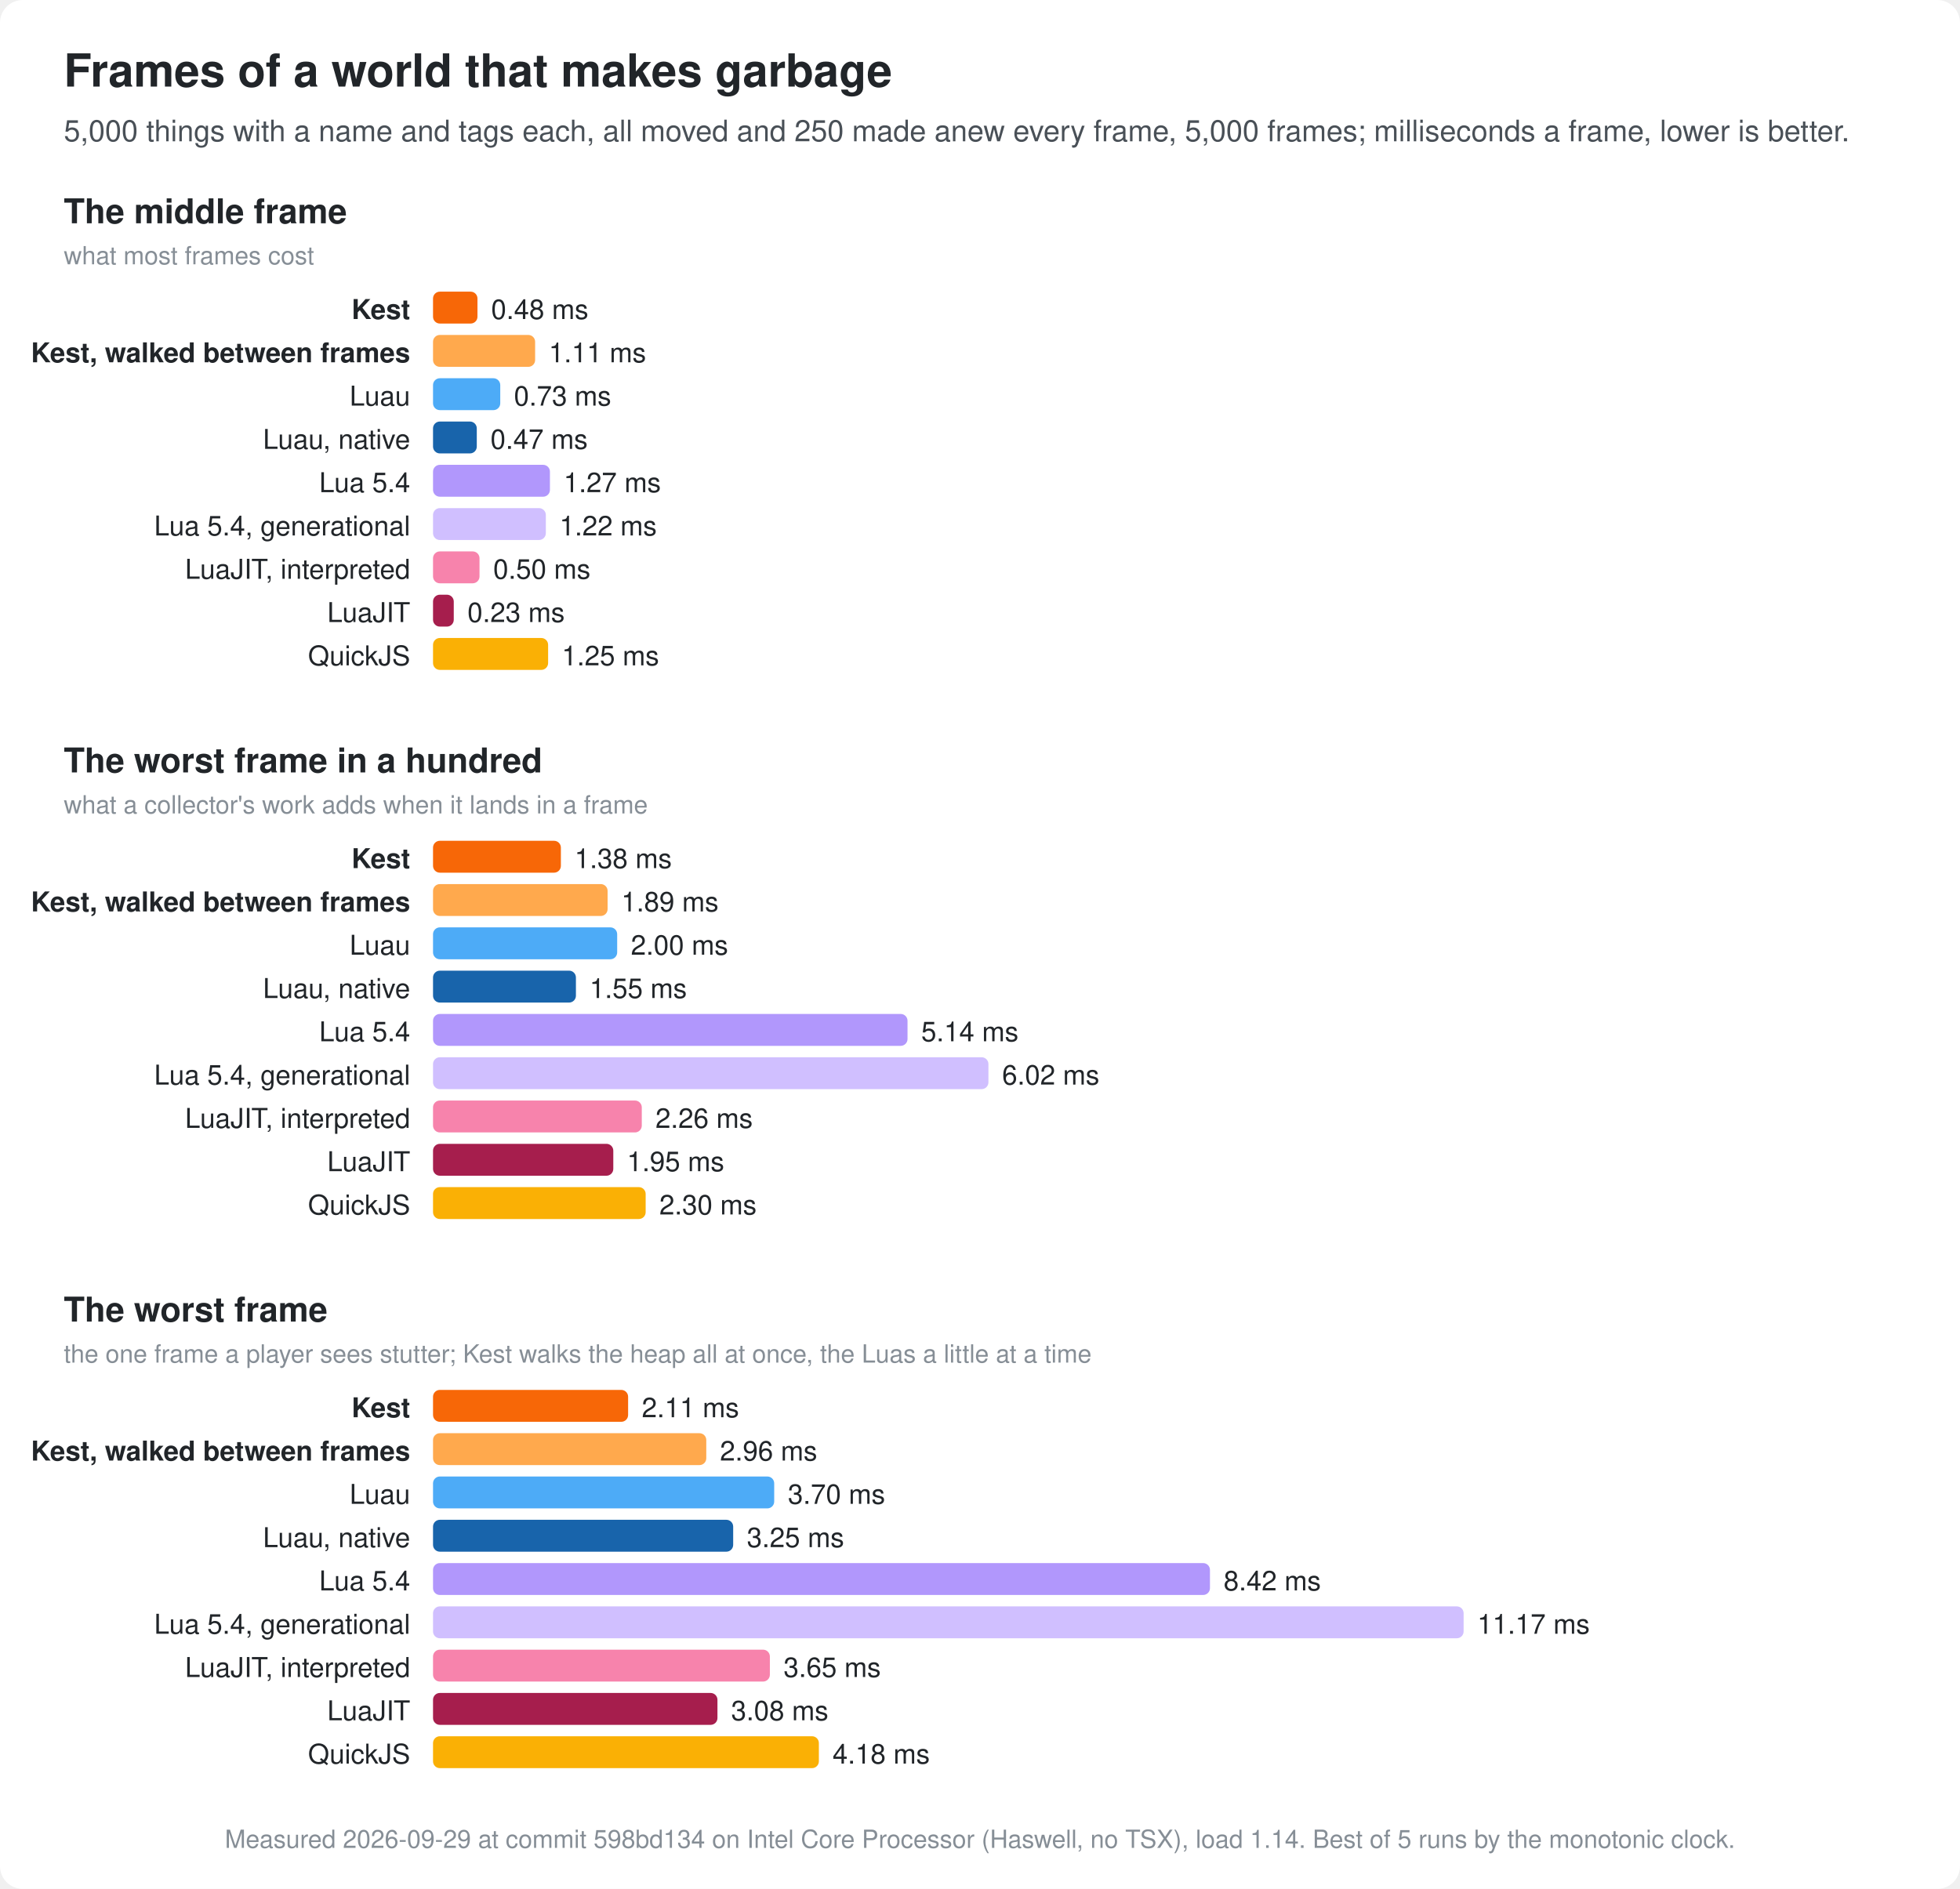
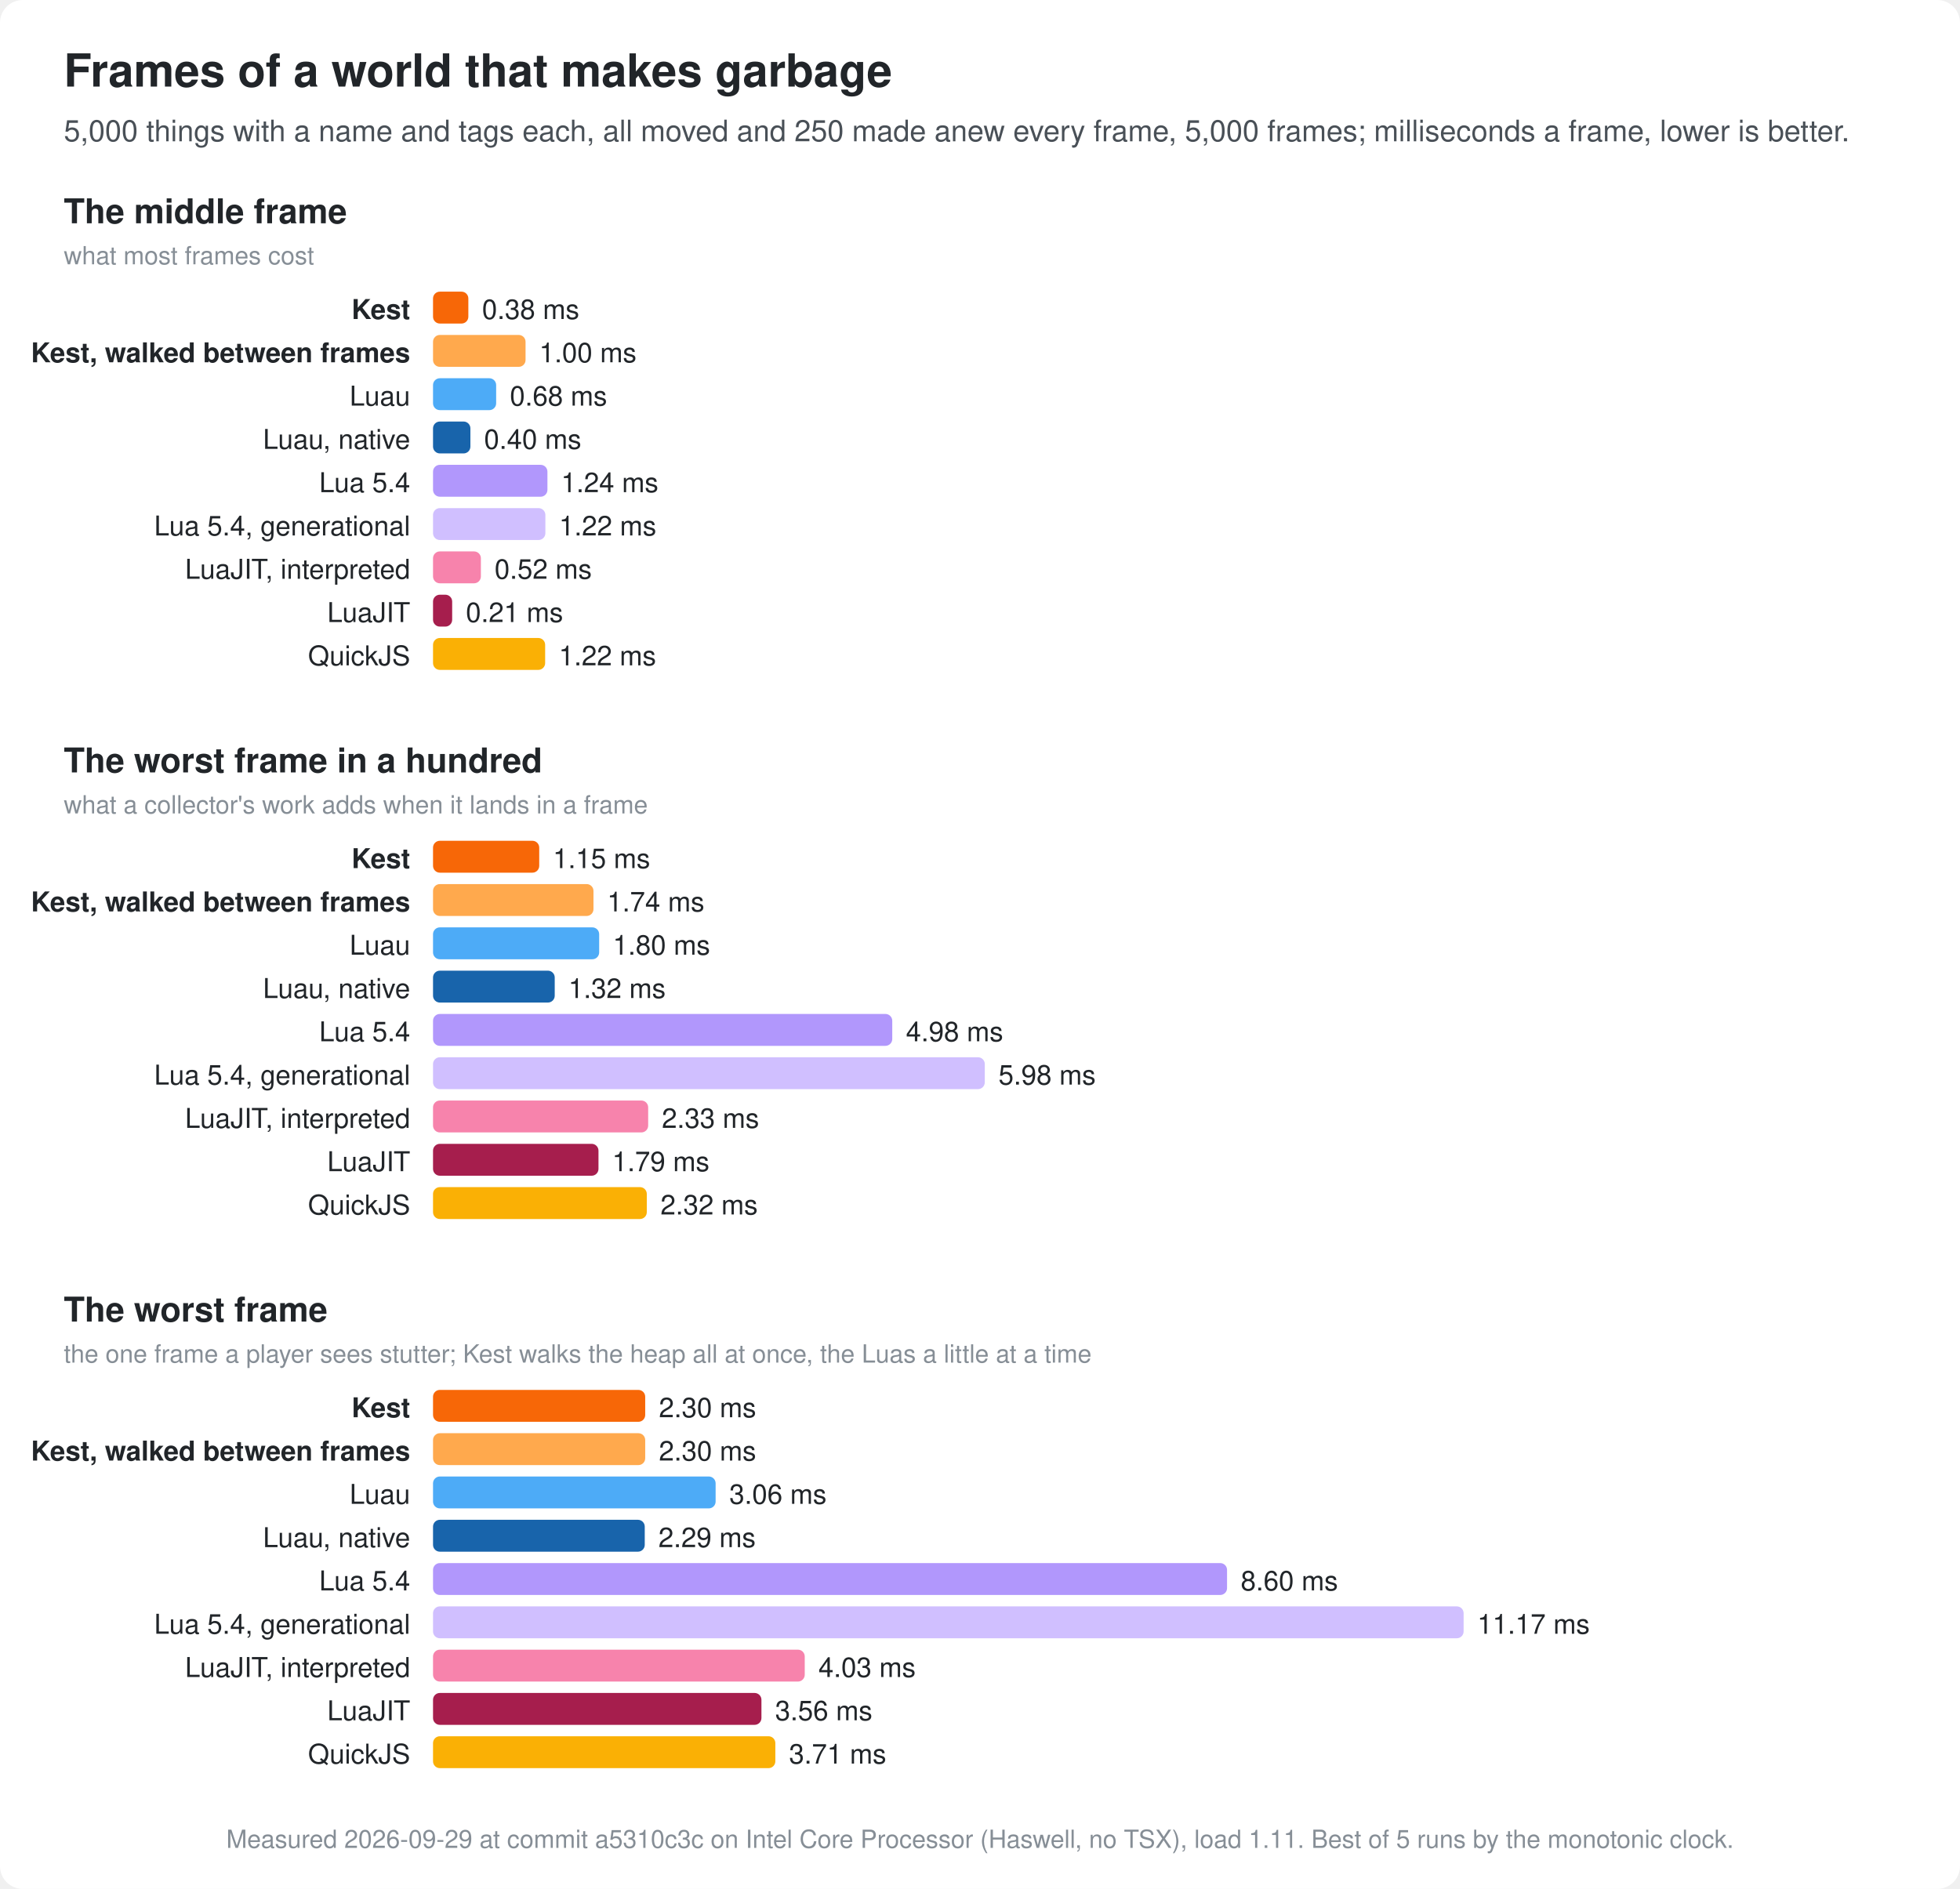
<svg xmlns="http://www.w3.org/2000/svg" width="860" height="829" viewBox="0 0 860 829">
  <rect width="100%" height="100%" rx="10" fill="#ffffff" />
  <text x="28.0" y="38.0" font-family="-apple-system,Segoe UI,Helvetica,Arial,sans-serif" font-size="20" font-weight="bold" fill="#212529" text-anchor="start">Frames of a world that makes garbage</text>
  <text x="28.0" y="62.0" font-family="-apple-system,Segoe UI,Helvetica,Arial,sans-serif" font-size="13" font-weight="normal" fill="#495057" text-anchor="start">5,000 things with a name and tags each, all moved and 250 made anew every frame, 5,000 frames; milliseconds a frame, lower is better.</text>
  <text x="28.0" y="98.0" font-family="-apple-system,Segoe UI,Helvetica,Arial,sans-serif" font-size="15" font-weight="bold" fill="#212529" text-anchor="start">The middle frame</text>
  <text x="28.0" y="116.0" font-family="-apple-system,Segoe UI,Helvetica,Arial,sans-serif" font-size="11" font-weight="normal" fill="#868e96" text-anchor="start">what most frames cost</text>
  <text x="180.0" y="140.0" font-family="-apple-system,Segoe UI,Helvetica,Arial,sans-serif" font-size="12" font-weight="bold" fill="#212529" text-anchor="end">Kest</text>
-   <rect x="190" y="128.0" width="19.5" height="14" rx="3" fill="#f76707" />
-   <text x="215.5" y="140.0" font-family="-apple-system,Segoe UI,Helvetica,Arial,sans-serif" font-size="12" font-weight="normal" fill="#212529" text-anchor="start">0.48 ms</text>
+   <rect x="190" y="128.0" width="15.5" height="14" rx="3" fill="#f76707" />
+   <text x="211.5" y="140.0" font-family="-apple-system,Segoe UI,Helvetica,Arial,sans-serif" font-size="12" font-weight="normal" fill="#212529" text-anchor="start">0.38 ms</text>
  <text x="180.0" y="159.0" font-family="-apple-system,Segoe UI,Helvetica,Arial,sans-serif" font-size="12" font-weight="bold" fill="#212529" text-anchor="end">Kest, walked between frames</text>
-   <rect x="190" y="147.0" width="44.8" height="14" rx="3" fill="#ffa94d" />
-   <text x="240.8" y="159.0" font-family="-apple-system,Segoe UI,Helvetica,Arial,sans-serif" font-size="12" font-weight="normal" fill="#212529" text-anchor="start">1.11 ms</text>
+   <rect x="190" y="147.0" width="40.6" height="14" rx="3" fill="#ffa94d" />
+   <text x="236.6" y="159.0" font-family="-apple-system,Segoe UI,Helvetica,Arial,sans-serif" font-size="12" font-weight="normal" fill="#212529" text-anchor="start">1.00 ms</text>
  <text x="180.0" y="178.0" font-family="-apple-system,Segoe UI,Helvetica,Arial,sans-serif" font-size="12" font-weight="normal" fill="#212529" text-anchor="end">Luau</text>
-   <rect x="190" y="166.0" width="29.5" height="14" rx="3" fill="#4dabf7" />
-   <text x="225.5" y="178.0" font-family="-apple-system,Segoe UI,Helvetica,Arial,sans-serif" font-size="12" font-weight="normal" fill="#212529" text-anchor="start">0.73 ms</text>
+   <rect x="190" y="166.0" width="27.7" height="14" rx="3" fill="#4dabf7" />
+   <text x="223.7" y="178.0" font-family="-apple-system,Segoe UI,Helvetica,Arial,sans-serif" font-size="12" font-weight="normal" fill="#212529" text-anchor="start">0.68 ms</text>
  <text x="180.0" y="197.0" font-family="-apple-system,Segoe UI,Helvetica,Arial,sans-serif" font-size="12" font-weight="normal" fill="#212529" text-anchor="end">Luau, native</text>
-   <rect x="190" y="185.0" width="19.2" height="14" rx="3" fill="#1864ab" />
-   <text x="215.2" y="197.0" font-family="-apple-system,Segoe UI,Helvetica,Arial,sans-serif" font-size="12" font-weight="normal" fill="#212529" text-anchor="start">0.47 ms</text>
+   <rect x="190" y="185.0" width="16.4" height="14" rx="3" fill="#1864ab" />
+   <text x="212.4" y="197.0" font-family="-apple-system,Segoe UI,Helvetica,Arial,sans-serif" font-size="12" font-weight="normal" fill="#212529" text-anchor="start">0.40 ms</text>
  <text x="180.0" y="216.0" font-family="-apple-system,Segoe UI,Helvetica,Arial,sans-serif" font-size="12" font-weight="normal" fill="#212529" text-anchor="end">Lua 5.4</text>
-   <rect x="190" y="204.0" width="51.3" height="14" rx="3" fill="#b197fc" />
-   <text x="247.3" y="216.0" font-family="-apple-system,Segoe UI,Helvetica,Arial,sans-serif" font-size="12" font-weight="normal" fill="#212529" text-anchor="start">1.27 ms</text>
+   <rect x="190" y="204.0" width="50.2" height="14" rx="3" fill="#b197fc" />
+   <text x="246.2" y="216.0" font-family="-apple-system,Segoe UI,Helvetica,Arial,sans-serif" font-size="12" font-weight="normal" fill="#212529" text-anchor="start">1.24 ms</text>
  <text x="180.0" y="235.0" font-family="-apple-system,Segoe UI,Helvetica,Arial,sans-serif" font-size="12" font-weight="normal" fill="#212529" text-anchor="end">Lua 5.4, generational</text>
-   <rect x="190" y="223.0" width="49.5" height="14" rx="3" fill="#d0bfff" />
-   <text x="245.5" y="235.0" font-family="-apple-system,Segoe UI,Helvetica,Arial,sans-serif" font-size="12" font-weight="normal" fill="#212529" text-anchor="start">1.22 ms</text>
+   <rect x="190" y="223.0" width="49.3" height="14" rx="3" fill="#d0bfff" />
+   <text x="245.3" y="235.0" font-family="-apple-system,Segoe UI,Helvetica,Arial,sans-serif" font-size="12" font-weight="normal" fill="#212529" text-anchor="start">1.22 ms</text>
  <text x="180.0" y="254.0" font-family="-apple-system,Segoe UI,Helvetica,Arial,sans-serif" font-size="12" font-weight="normal" fill="#212529" text-anchor="end">LuaJIT, interpreted</text>
-   <rect x="190" y="242.0" width="20.4" height="14" rx="3" fill="#f783ac" />
-   <text x="216.4" y="254.0" font-family="-apple-system,Segoe UI,Helvetica,Arial,sans-serif" font-size="12" font-weight="normal" fill="#212529" text-anchor="start">0.50 ms</text>
+   <rect x="190" y="242.0" width="21.0" height="14" rx="3" fill="#f783ac" />
+   <text x="217.0" y="254.0" font-family="-apple-system,Segoe UI,Helvetica,Arial,sans-serif" font-size="12" font-weight="normal" fill="#212529" text-anchor="start">0.52 ms</text>
  <text x="180.0" y="273.0" font-family="-apple-system,Segoe UI,Helvetica,Arial,sans-serif" font-size="12" font-weight="normal" fill="#212529" text-anchor="end">LuaJIT</text>
-   <rect x="190" y="261.0" width="9.1" height="14" rx="3" fill="#a61e4d" />
-   <text x="205.1" y="273.0" font-family="-apple-system,Segoe UI,Helvetica,Arial,sans-serif" font-size="12" font-weight="normal" fill="#212529" text-anchor="start">0.23 ms</text>
+   <rect x="190" y="261.0" width="8.4" height="14" rx="3" fill="#a61e4d" />
+   <text x="204.4" y="273.0" font-family="-apple-system,Segoe UI,Helvetica,Arial,sans-serif" font-size="12" font-weight="normal" fill="#212529" text-anchor="start">0.21 ms</text>
  <text x="180.0" y="292.0" font-family="-apple-system,Segoe UI,Helvetica,Arial,sans-serif" font-size="12" font-weight="normal" fill="#212529" text-anchor="end">QuickJS</text>
-   <rect x="190" y="280.0" width="50.5" height="14" rx="3" fill="#fab005" />
-   <text x="246.5" y="292.0" font-family="-apple-system,Segoe UI,Helvetica,Arial,sans-serif" font-size="12" font-weight="normal" fill="#212529" text-anchor="start">1.25 ms</text>
+   <rect x="190" y="280.0" width="49.2" height="14" rx="3" fill="#fab005" />
+   <text x="245.2" y="292.0" font-family="-apple-system,Segoe UI,Helvetica,Arial,sans-serif" font-size="12" font-weight="normal" fill="#212529" text-anchor="start">1.22 ms</text>
  <text x="28.0" y="339.0" font-family="-apple-system,Segoe UI,Helvetica,Arial,sans-serif" font-size="15" font-weight="bold" fill="#212529" text-anchor="start">The worst frame in a hundred</text>
  <text x="28.0" y="357.0" font-family="-apple-system,Segoe UI,Helvetica,Arial,sans-serif" font-size="11" font-weight="normal" fill="#868e96" text-anchor="start">what a collector's work adds when it lands in a frame</text>
  <text x="180.0" y="381.0" font-family="-apple-system,Segoe UI,Helvetica,Arial,sans-serif" font-size="12" font-weight="bold" fill="#212529" text-anchor="end">Kest</text>
-   <rect x="190" y="369.0" width="56.1" height="14" rx="3" fill="#f76707" />
-   <text x="252.1" y="381.0" font-family="-apple-system,Segoe UI,Helvetica,Arial,sans-serif" font-size="12" font-weight="normal" fill="#212529" text-anchor="start">1.38 ms</text>
+   <rect x="190" y="369.0" width="46.6" height="14" rx="3" fill="#f76707" />
+   <text x="242.6" y="381.0" font-family="-apple-system,Segoe UI,Helvetica,Arial,sans-serif" font-size="12" font-weight="normal" fill="#212529" text-anchor="start">1.15 ms</text>
  <text x="180.0" y="400.0" font-family="-apple-system,Segoe UI,Helvetica,Arial,sans-serif" font-size="12" font-weight="bold" fill="#212529" text-anchor="end">Kest, walked between frames</text>
-   <rect x="190" y="388.0" width="76.6" height="14" rx="3" fill="#ffa94d" />
-   <text x="272.6" y="400.0" font-family="-apple-system,Segoe UI,Helvetica,Arial,sans-serif" font-size="12" font-weight="normal" fill="#212529" text-anchor="start">1.89 ms</text>
+   <rect x="190" y="388.0" width="70.4" height="14" rx="3" fill="#ffa94d" />
+   <text x="266.4" y="400.0" font-family="-apple-system,Segoe UI,Helvetica,Arial,sans-serif" font-size="12" font-weight="normal" fill="#212529" text-anchor="start">1.74 ms</text>
  <text x="180.0" y="419.0" font-family="-apple-system,Segoe UI,Helvetica,Arial,sans-serif" font-size="12" font-weight="normal" fill="#212529" text-anchor="end">Luau</text>
-   <rect x="190" y="407.0" width="80.8" height="14" rx="3" fill="#4dabf7" />
-   <text x="276.8" y="419.0" font-family="-apple-system,Segoe UI,Helvetica,Arial,sans-serif" font-size="12" font-weight="normal" fill="#212529" text-anchor="start">2.00 ms</text>
+   <rect x="190" y="407.0" width="72.9" height="14" rx="3" fill="#4dabf7" />
+   <text x="268.9" y="419.0" font-family="-apple-system,Segoe UI,Helvetica,Arial,sans-serif" font-size="12" font-weight="normal" fill="#212529" text-anchor="start">1.80 ms</text>
  <text x="180.0" y="438.0" font-family="-apple-system,Segoe UI,Helvetica,Arial,sans-serif" font-size="12" font-weight="normal" fill="#212529" text-anchor="end">Luau, native</text>
-   <rect x="190" y="426.0" width="62.7" height="14" rx="3" fill="#1864ab" />
-   <text x="258.7" y="438.0" font-family="-apple-system,Segoe UI,Helvetica,Arial,sans-serif" font-size="12" font-weight="normal" fill="#212529" text-anchor="start">1.55 ms</text>
+   <rect x="190" y="426.0" width="53.4" height="14" rx="3" fill="#1864ab" />
+   <text x="249.4" y="438.0" font-family="-apple-system,Segoe UI,Helvetica,Arial,sans-serif" font-size="12" font-weight="normal" fill="#212529" text-anchor="start">1.32 ms</text>
  <text x="180.0" y="457.0" font-family="-apple-system,Segoe UI,Helvetica,Arial,sans-serif" font-size="12" font-weight="normal" fill="#212529" text-anchor="end">Lua 5.4</text>
-   <rect x="190" y="445.0" width="208.2" height="14" rx="3" fill="#b197fc" />
-   <text x="404.2" y="457.0" font-family="-apple-system,Segoe UI,Helvetica,Arial,sans-serif" font-size="12" font-weight="normal" fill="#212529" text-anchor="start">5.14 ms</text>
+   <rect x="190" y="445.0" width="201.5" height="14" rx="3" fill="#b197fc" />
+   <text x="397.5" y="457.0" font-family="-apple-system,Segoe UI,Helvetica,Arial,sans-serif" font-size="12" font-weight="normal" fill="#212529" text-anchor="start">4.98 ms</text>
  <text x="180.0" y="476.0" font-family="-apple-system,Segoe UI,Helvetica,Arial,sans-serif" font-size="12" font-weight="normal" fill="#212529" text-anchor="end">Lua 5.4, generational</text>
-   <rect x="190" y="464.0" width="243.7" height="14" rx="3" fill="#d0bfff" />
-   <text x="439.7" y="476.0" font-family="-apple-system,Segoe UI,Helvetica,Arial,sans-serif" font-size="12" font-weight="normal" fill="#212529" text-anchor="start">6.02 ms</text>
+   <rect x="190" y="464.0" width="242.1" height="14" rx="3" fill="#d0bfff" />
+   <text x="438.1" y="476.0" font-family="-apple-system,Segoe UI,Helvetica,Arial,sans-serif" font-size="12" font-weight="normal" fill="#212529" text-anchor="start">5.98 ms</text>
  <text x="180.0" y="495.0" font-family="-apple-system,Segoe UI,Helvetica,Arial,sans-serif" font-size="12" font-weight="normal" fill="#212529" text-anchor="end">LuaJIT, interpreted</text>
-   <rect x="190" y="483.0" width="91.6" height="14" rx="3" fill="#f783ac" />
-   <text x="287.6" y="495.0" font-family="-apple-system,Segoe UI,Helvetica,Arial,sans-serif" font-size="12" font-weight="normal" fill="#212529" text-anchor="start">2.26 ms</text>
+   <rect x="190" y="483.0" width="94.4" height="14" rx="3" fill="#f783ac" />
+   <text x="290.4" y="495.0" font-family="-apple-system,Segoe UI,Helvetica,Arial,sans-serif" font-size="12" font-weight="normal" fill="#212529" text-anchor="start">2.33 ms</text>
  <text x="180.0" y="514.0" font-family="-apple-system,Segoe UI,Helvetica,Arial,sans-serif" font-size="12" font-weight="normal" fill="#212529" text-anchor="end">LuaJIT</text>
-   <rect x="190" y="502.0" width="79.1" height="14" rx="3" fill="#a61e4d" />
-   <text x="275.1" y="514.0" font-family="-apple-system,Segoe UI,Helvetica,Arial,sans-serif" font-size="12" font-weight="normal" fill="#212529" text-anchor="start">1.95 ms</text>
+   <rect x="190" y="502.0" width="72.6" height="14" rx="3" fill="#a61e4d" />
+   <text x="268.6" y="514.0" font-family="-apple-system,Segoe UI,Helvetica,Arial,sans-serif" font-size="12" font-weight="normal" fill="#212529" text-anchor="start">1.79 ms</text>
  <text x="180.0" y="533.0" font-family="-apple-system,Segoe UI,Helvetica,Arial,sans-serif" font-size="12" font-weight="normal" fill="#212529" text-anchor="end">QuickJS</text>
-   <rect x="190" y="521.0" width="93.3" height="14" rx="3" fill="#fab005" />
-   <text x="289.3" y="533.0" font-family="-apple-system,Segoe UI,Helvetica,Arial,sans-serif" font-size="12" font-weight="normal" fill="#212529" text-anchor="start">2.30 ms</text>
+   <rect x="190" y="521.0" width="93.8" height="14" rx="3" fill="#fab005" />
+   <text x="289.8" y="533.0" font-family="-apple-system,Segoe UI,Helvetica,Arial,sans-serif" font-size="12" font-weight="normal" fill="#212529" text-anchor="start">2.32 ms</text>
  <text x="28.0" y="580.0" font-family="-apple-system,Segoe UI,Helvetica,Arial,sans-serif" font-size="15" font-weight="bold" fill="#212529" text-anchor="start">The worst frame</text>
  <text x="28.0" y="598.0" font-family="-apple-system,Segoe UI,Helvetica,Arial,sans-serif" font-size="11" font-weight="normal" fill="#868e96" text-anchor="start">the one frame a player sees stutter; Kest walks the heap all at once, the Luas a little at a time</text>
  <text x="180.0" y="622.0" font-family="-apple-system,Segoe UI,Helvetica,Arial,sans-serif" font-size="12" font-weight="bold" fill="#212529" text-anchor="end">Kest</text>
-   <rect x="190" y="610.0" width="85.6" height="14" rx="3" fill="#f76707" />
-   <text x="281.6" y="622.0" font-family="-apple-system,Segoe UI,Helvetica,Arial,sans-serif" font-size="12" font-weight="normal" fill="#212529" text-anchor="start">2.11 ms</text>
+   <rect x="190" y="610.0" width="93.1" height="14" rx="3" fill="#f76707" />
+   <text x="289.1" y="622.0" font-family="-apple-system,Segoe UI,Helvetica,Arial,sans-serif" font-size="12" font-weight="normal" fill="#212529" text-anchor="start">2.30 ms</text>
  <text x="180.0" y="641.0" font-family="-apple-system,Segoe UI,Helvetica,Arial,sans-serif" font-size="12" font-weight="bold" fill="#212529" text-anchor="end">Kest, walked between frames</text>
-   <rect x="190" y="629.0" width="119.9" height="14" rx="3" fill="#ffa94d" />
-   <text x="315.9" y="641.0" font-family="-apple-system,Segoe UI,Helvetica,Arial,sans-serif" font-size="12" font-weight="normal" fill="#212529" text-anchor="start">2.96 ms</text>
+   <rect x="190" y="629.0" width="93.1" height="14" rx="3" fill="#ffa94d" />
+   <text x="289.1" y="641.0" font-family="-apple-system,Segoe UI,Helvetica,Arial,sans-serif" font-size="12" font-weight="normal" fill="#212529" text-anchor="start">2.30 ms</text>
  <text x="180.0" y="660.0" font-family="-apple-system,Segoe UI,Helvetica,Arial,sans-serif" font-size="12" font-weight="normal" fill="#212529" text-anchor="end">Luau</text>
-   <rect x="190" y="648.0" width="149.7" height="14" rx="3" fill="#4dabf7" />
-   <text x="345.7" y="660.0" font-family="-apple-system,Segoe UI,Helvetica,Arial,sans-serif" font-size="12" font-weight="normal" fill="#212529" text-anchor="start">3.70 ms</text>
+   <rect x="190" y="648.0" width="124.0" height="14" rx="3" fill="#4dabf7" />
+   <text x="320.0" y="660.0" font-family="-apple-system,Segoe UI,Helvetica,Arial,sans-serif" font-size="12" font-weight="normal" fill="#212529" text-anchor="start">3.06 ms</text>
  <text x="180.0" y="679.0" font-family="-apple-system,Segoe UI,Helvetica,Arial,sans-serif" font-size="12" font-weight="normal" fill="#212529" text-anchor="end">Luau, native</text>
-   <rect x="190" y="667.0" width="131.7" height="14" rx="3" fill="#1864ab" />
-   <text x="327.7" y="679.0" font-family="-apple-system,Segoe UI,Helvetica,Arial,sans-serif" font-size="12" font-weight="normal" fill="#212529" text-anchor="start">3.25 ms</text>
+   <rect x="190" y="667.0" width="92.9" height="14" rx="3" fill="#1864ab" />
+   <text x="288.9" y="679.0" font-family="-apple-system,Segoe UI,Helvetica,Arial,sans-serif" font-size="12" font-weight="normal" fill="#212529" text-anchor="start">2.29 ms</text>
  <text x="180.0" y="698.0" font-family="-apple-system,Segoe UI,Helvetica,Arial,sans-serif" font-size="12" font-weight="normal" fill="#212529" text-anchor="end">Lua 5.4</text>
-   <rect x="190" y="686.0" width="340.9" height="14" rx="3" fill="#b197fc" />
-   <text x="536.9" y="698.0" font-family="-apple-system,Segoe UI,Helvetica,Arial,sans-serif" font-size="12" font-weight="normal" fill="#212529" text-anchor="start">8.42 ms</text>
+   <rect x="190" y="686.0" width="348.4" height="14" rx="3" fill="#b197fc" />
+   <text x="544.4" y="698.0" font-family="-apple-system,Segoe UI,Helvetica,Arial,sans-serif" font-size="12" font-weight="normal" fill="#212529" text-anchor="start">8.60 ms</text>
  <text x="180.0" y="717.0" font-family="-apple-system,Segoe UI,Helvetica,Arial,sans-serif" font-size="12" font-weight="normal" fill="#212529" text-anchor="end">Lua 5.4, generational</text>
  <rect x="190" y="705.0" width="452.2" height="14" rx="3" fill="#d0bfff" />
  <text x="648.2" y="717.0" font-family="-apple-system,Segoe UI,Helvetica,Arial,sans-serif" font-size="12" font-weight="normal" fill="#212529" text-anchor="start">11.17 ms</text>
  <text x="180.0" y="736.0" font-family="-apple-system,Segoe UI,Helvetica,Arial,sans-serif" font-size="12" font-weight="normal" fill="#212529" text-anchor="end">LuaJIT, interpreted</text>
-   <rect x="190" y="724.0" width="147.8" height="14" rx="3" fill="#f783ac" />
-   <text x="343.8" y="736.0" font-family="-apple-system,Segoe UI,Helvetica,Arial,sans-serif" font-size="12" font-weight="normal" fill="#212529" text-anchor="start">3.65 ms</text>
+   <rect x="190" y="724.0" width="163.1" height="14" rx="3" fill="#f783ac" />
+   <text x="359.1" y="736.0" font-family="-apple-system,Segoe UI,Helvetica,Arial,sans-serif" font-size="12" font-weight="normal" fill="#212529" text-anchor="start">4.03 ms</text>
  <text x="180.0" y="755.0" font-family="-apple-system,Segoe UI,Helvetica,Arial,sans-serif" font-size="12" font-weight="normal" fill="#212529" text-anchor="end">LuaJIT</text>
-   <rect x="190" y="743.0" width="124.8" height="14" rx="3" fill="#a61e4d" />
-   <text x="320.8" y="755.0" font-family="-apple-system,Segoe UI,Helvetica,Arial,sans-serif" font-size="12" font-weight="normal" fill="#212529" text-anchor="start">3.08 ms</text>
+   <rect x="190" y="743.0" width="144.1" height="14" rx="3" fill="#a61e4d" />
+   <text x="340.1" y="755.0" font-family="-apple-system,Segoe UI,Helvetica,Arial,sans-serif" font-size="12" font-weight="normal" fill="#212529" text-anchor="start">3.56 ms</text>
  <text x="180.0" y="774.0" font-family="-apple-system,Segoe UI,Helvetica,Arial,sans-serif" font-size="12" font-weight="normal" fill="#212529" text-anchor="end">QuickJS</text>
-   <rect x="190" y="762.0" width="169.3" height="14" rx="3" fill="#fab005" />
-   <text x="365.3" y="774.0" font-family="-apple-system,Segoe UI,Helvetica,Arial,sans-serif" font-size="12" font-weight="normal" fill="#212529" text-anchor="start">4.18 ms</text>
-   <text x="430.0" y="811.0" font-family="-apple-system,Segoe UI,Helvetica,Arial,sans-serif" font-size="11" font-weight="normal" fill="#868e96" text-anchor="middle">Measured 2026-09-29 at commit 598bd134 on Intel Core Processor (Haswell, no TSX), load 1.14. Best of 5 runs by the monotonic clock.</text>
+   <rect x="190" y="762.0" width="150.2" height="14" rx="3" fill="#fab005" />
+   <text x="346.2" y="774.0" font-family="-apple-system,Segoe UI,Helvetica,Arial,sans-serif" font-size="12" font-weight="normal" fill="#212529" text-anchor="start">3.71 ms</text>
+   <text x="430.0" y="811.0" font-family="-apple-system,Segoe UI,Helvetica,Arial,sans-serif" font-size="11" font-weight="normal" fill="#868e96" text-anchor="middle">Measured 2026-09-29 at commit a5310c3c on Intel Core Processor (Haswell, no TSX), load 1.11. Best of 5 runs by the monotonic clock.</text>
</svg>
